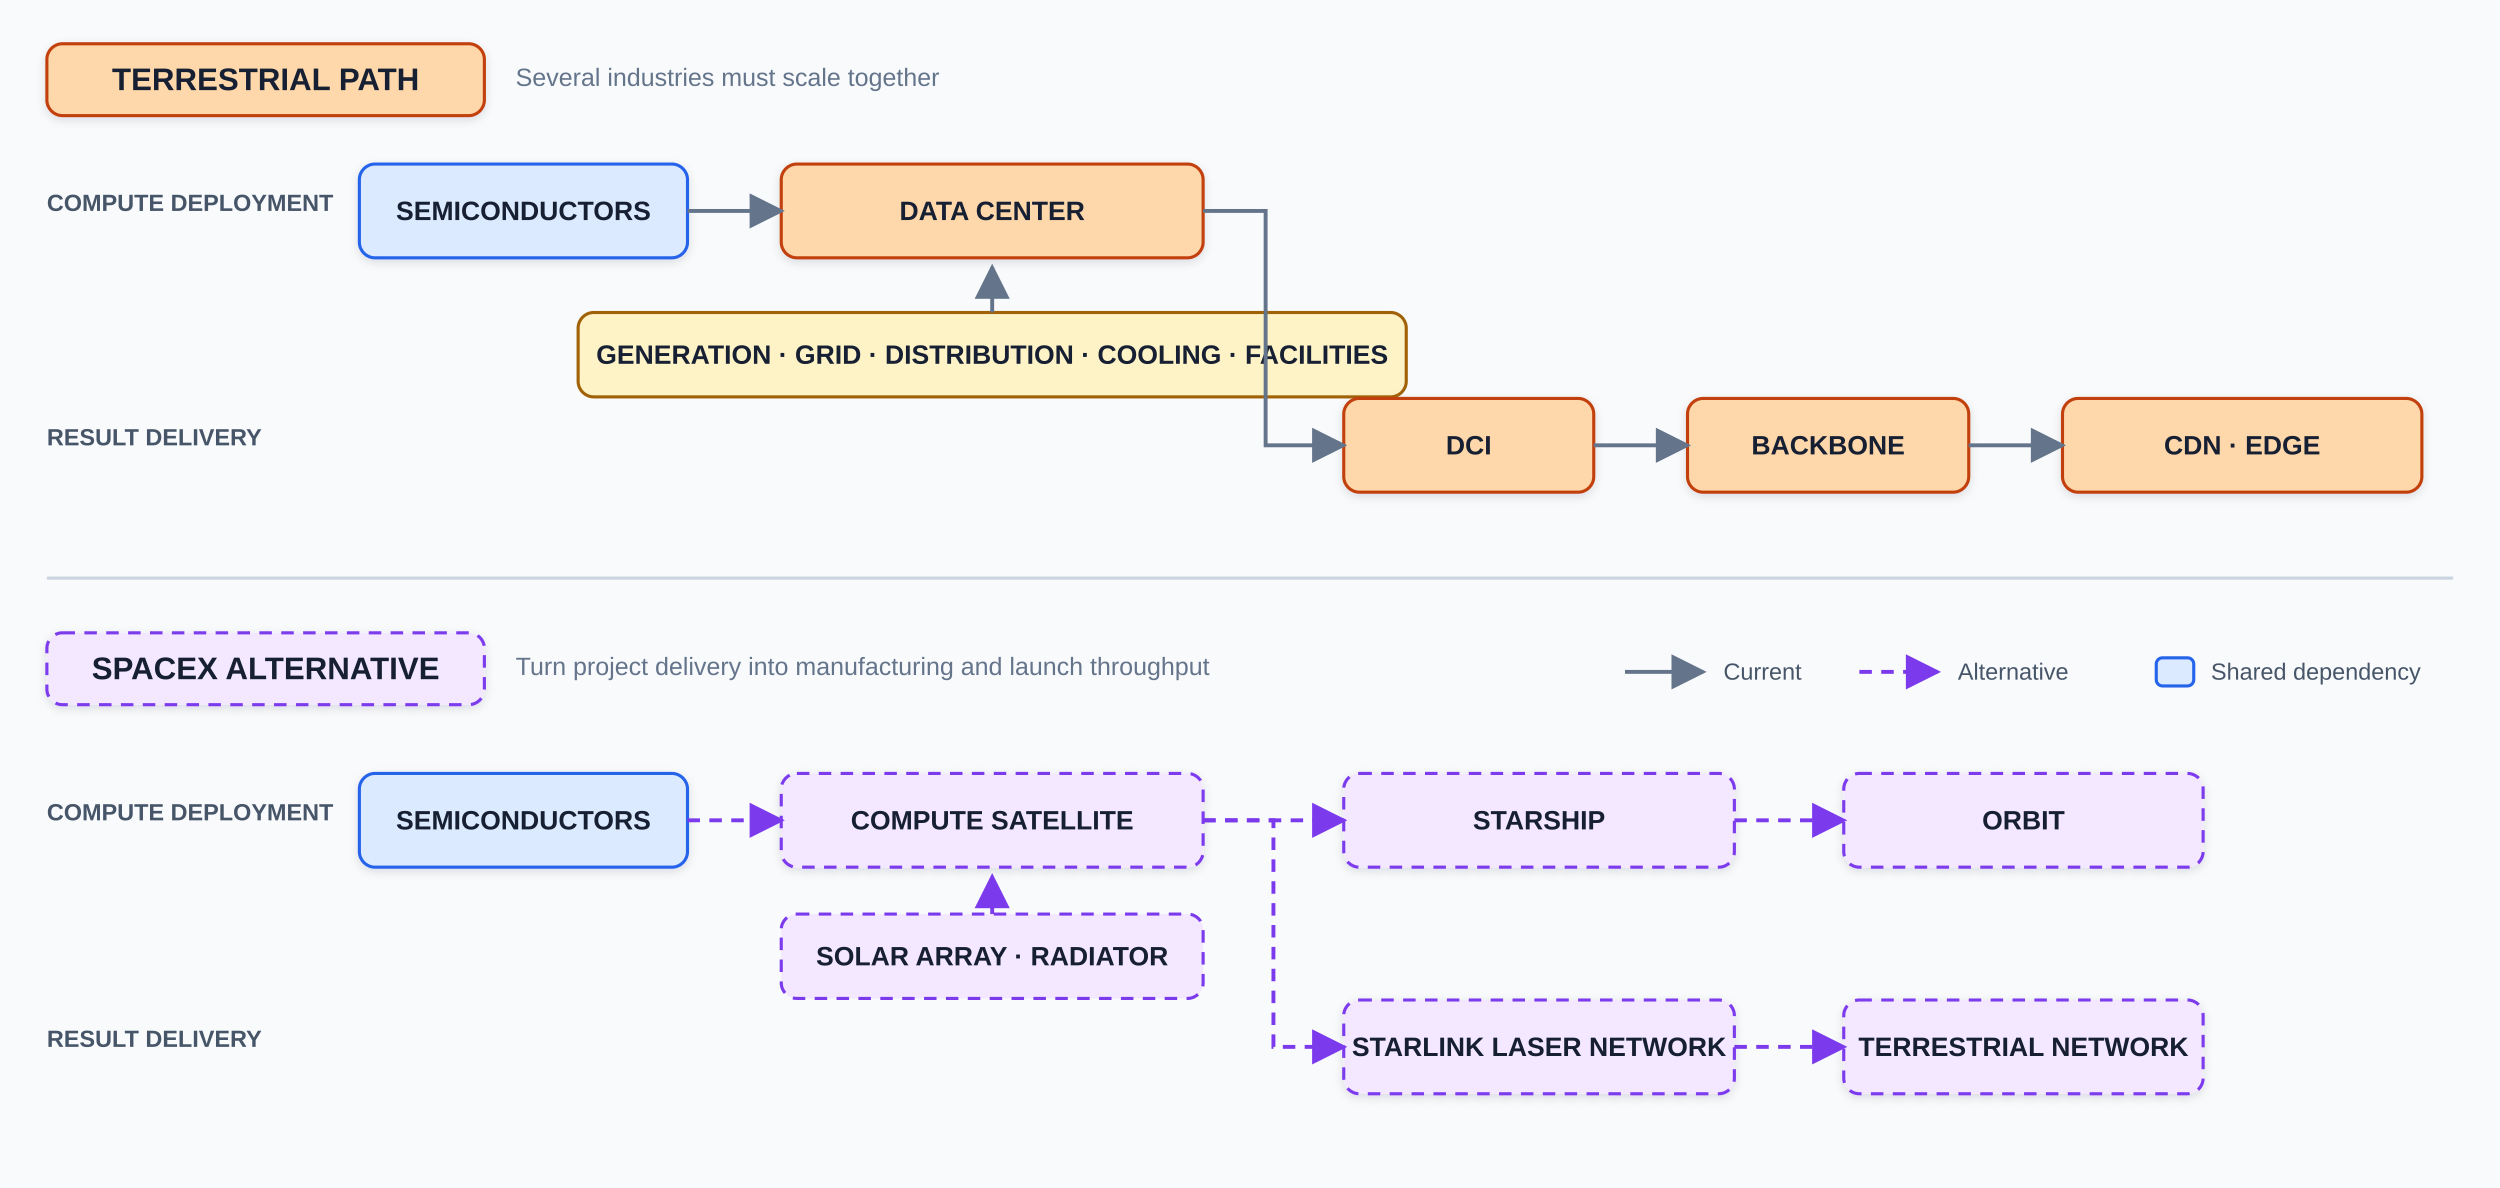
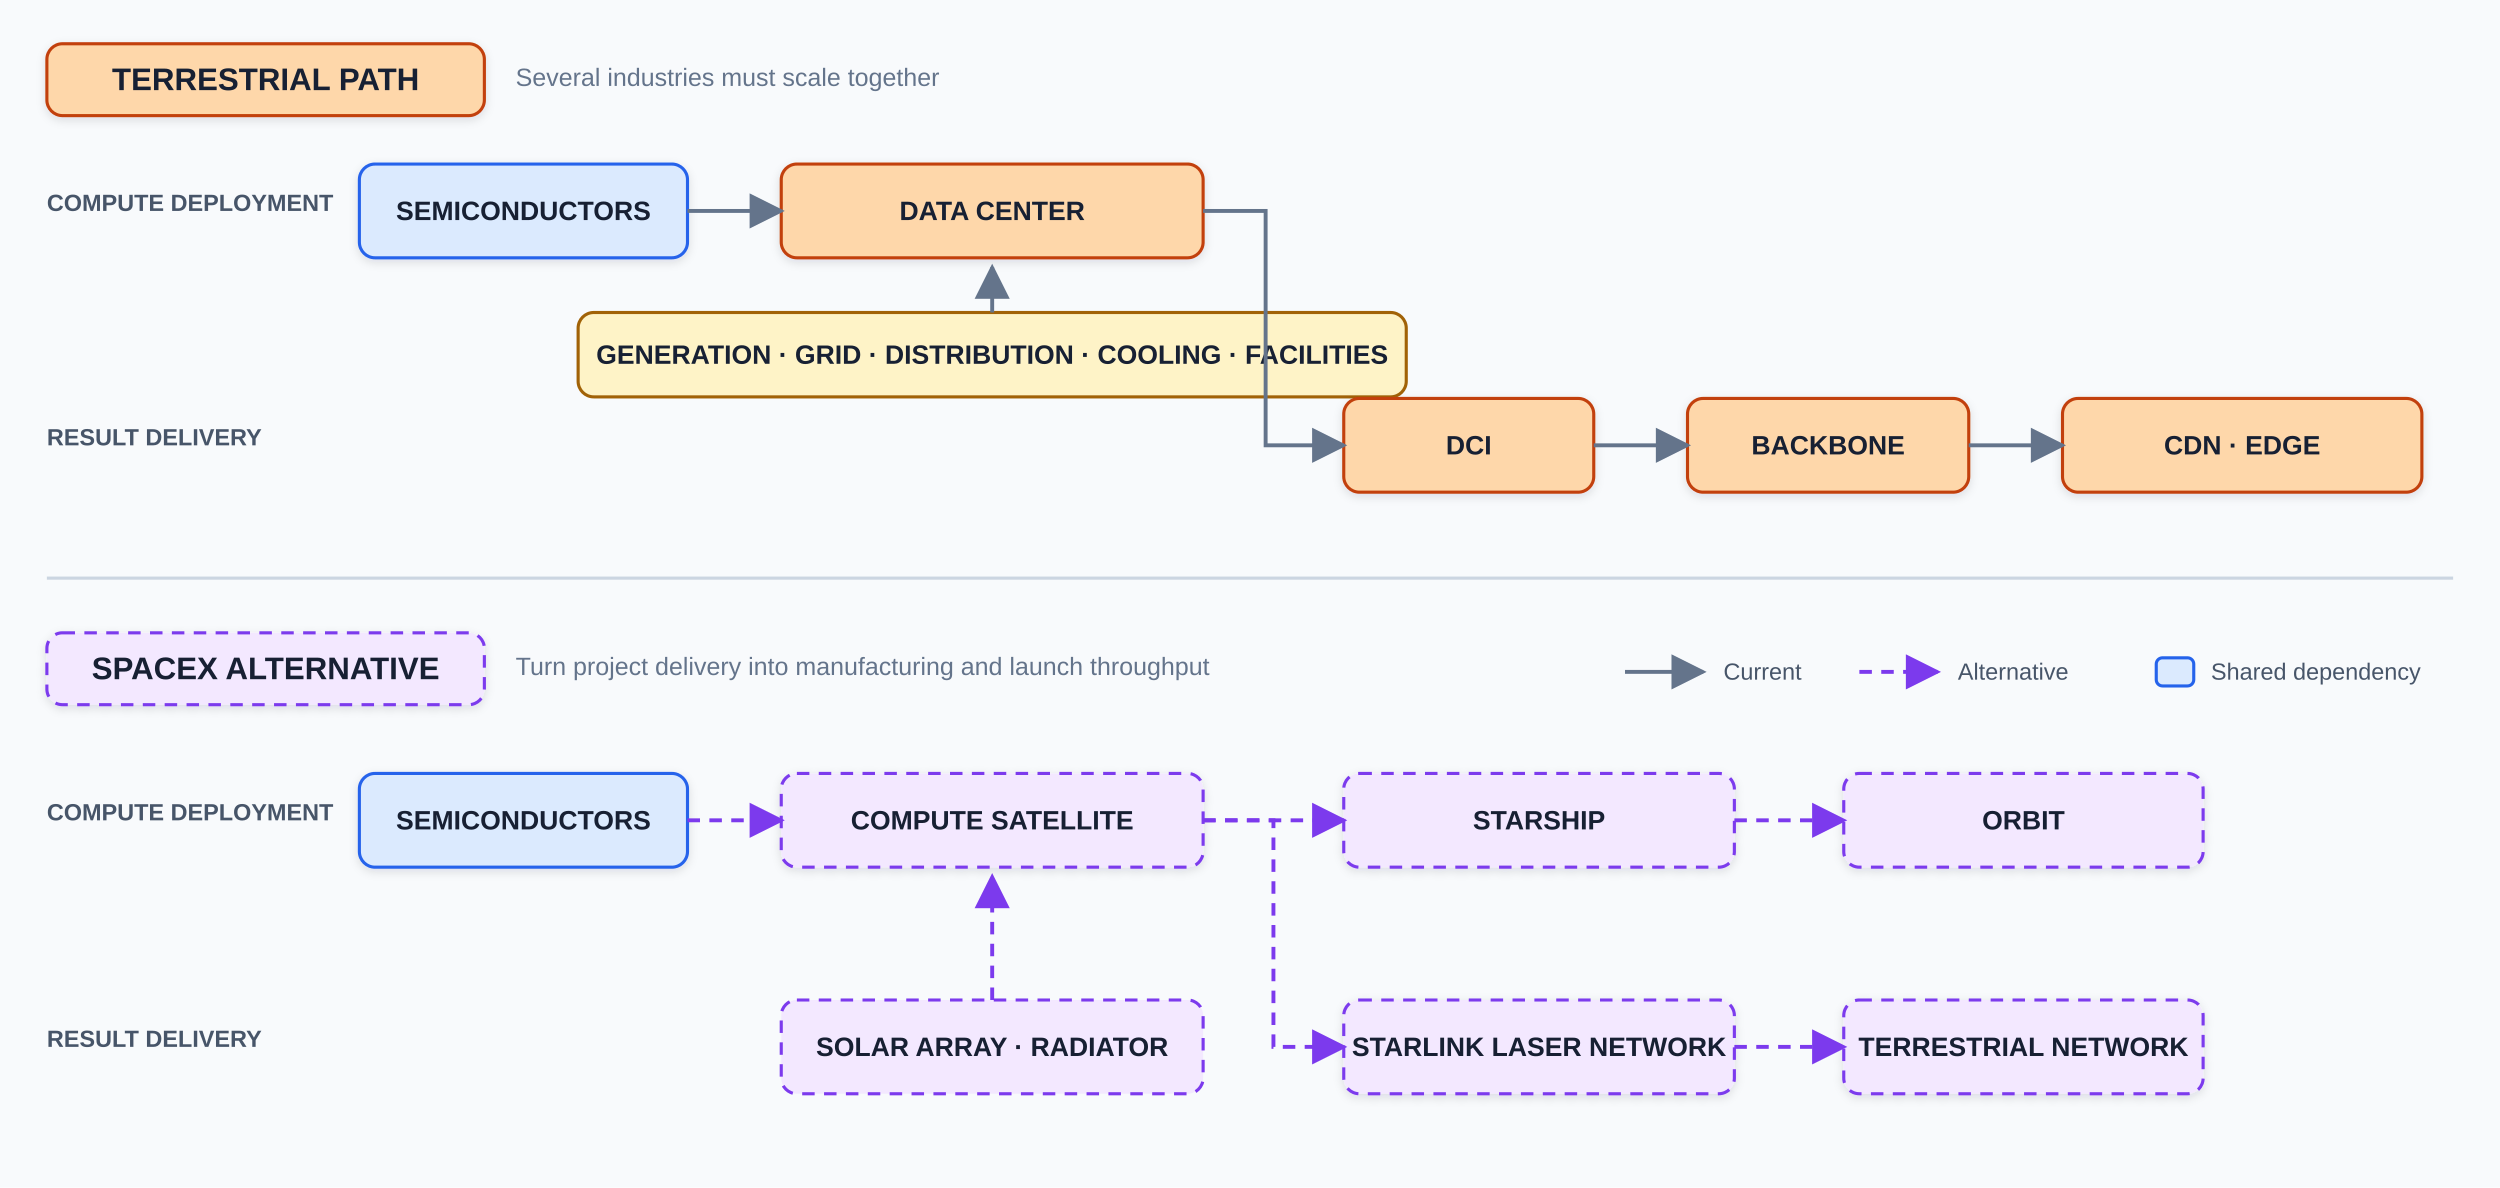
<svg xmlns="http://www.w3.org/2000/svg" width="1600" height="760" viewBox="0 0 1600 760" role="img" aria-labelledby="title desc">
  <defs>
    <marker id="arrow" viewBox="0 0 10 10" refX="9" refY="5" markerWidth="9" markerHeight="9" orient="auto-start-reverse">
      <path d="M0 0L10 5L0 10Z" fill="#64748b" />
    </marker>
    <marker id="arrow-purple" viewBox="0 0 10 10" refX="9" refY="5" markerWidth="9" markerHeight="9" orient="auto-start-reverse">
      <path d="M0 0L10 5L0 10Z" fill="#7c3aed" />
    </marker>
    <filter id="shadow" x="-20%" y="-20%" width="140%" height="140%">
      <feDropShadow dx="0" dy="2" stdDeviation="3" flood-color="#0f172a" flood-opacity="0.12" />
    </filter>
    <style>
      text{font-family:Arial,"Noto Sans",sans-serif;fill:#172033}
      .section{font-size:20px;font-weight:700}.note{font-size:16px;fill:#64748b}.lane{font-size:15px;font-weight:700;fill:#475569}
      .node-label{font-size:17px;font-weight:700;text-anchor:middle;dominant-baseline:middle}.legend{font-size:15px;fill:#475569}
      .current-badge{fill:#fed7aa;stroke:#c2410c;stroke-width:2}.alt-badge{fill:#f3e8ff;stroke:#7c3aed;stroke-width:2;stroke-dasharray:8 6}
      .shared{fill:#dbeafe;stroke:#2563eb;stroke-width:2}.current{fill:#fed7aa;stroke:#c2410c;stroke-width:2}.dependency{fill:#fef3c7;stroke:#a16207;stroke-width:2}
      .alternative{fill:#f3e8ff;stroke:#7c3aed;stroke-width:2;stroke-dasharray:8 6}.edge{fill:none;stroke:#64748b;stroke-width:2.5;marker-end:url(#arrow)}
      .alt-edge{fill:none;stroke:#7c3aed;stroke-width:2.5;stroke-dasharray:8 6;marker-end:url(#arrow-purple)}
    </style>
  </defs>
  <rect width="1600" height="760" fill="#f8fafc" />
  <rect x="30" y="28" width="280" height="46" rx="10" class="current-badge" filter="url(#shadow)" />
  <text x="170" y="52" class="section" text-anchor="middle" dominant-baseline="middle">TERRESTRIAL PATH</text>
  <text x="330" y="55" class="note">Several industries must scale together</text>
  <text x="30" y="135" class="lane">COMPUTE DEPLOYMENT</text>
  <text x="30" y="285" class="lane">RESULT DELIVERY</text>
  <rect x="230" y="105" width="210" height="60" rx="10" class="shared" filter="url(#shadow)" />
  <text x="335" y="136" class="node-label">SEMICONDUCTORS</text>
  <rect x="500" y="105" width="270" height="60" rx="10" class="current" filter="url(#shadow)" />
  <text x="635" y="136" class="node-label">DATA CENTER</text>
  <path d="M440 135H500" class="edge" />
  <rect x="370" y="200" width="530" height="54" rx="10" class="dependency" />
  <text x="635" y="228" class="node-label">GENERATION · GRID · DISTRIBUTION · COOLING · FACILITIES</text>
  <path d="M635 200V171" class="edge" />
  <rect x="860" y="255" width="160" height="60" rx="10" class="current" filter="url(#shadow)" />
  <text x="940" y="286" class="node-label">DCI</text>
  <rect x="1080" y="255" width="180" height="60" rx="10" class="current" filter="url(#shadow)" />
  <text x="1170" y="286" class="node-label">BACKBONE</text>
  <rect x="1320" y="255" width="230" height="60" rx="10" class="current" filter="url(#shadow)" />
  <text x="1435" y="286" class="node-label">CDN · EDGE</text>
  <path d="M770 135H810V285H860" class="edge" />
  <path d="M1020 285H1080" class="edge" />
  <path d="M1260 285H1320" class="edge" />
  <line x1="30" y1="370" x2="1570" y2="370" stroke="#cbd5e1" stroke-width="2" />
  <rect x="30" y="405" width="280" height="46" rx="10" class="alt-badge" filter="url(#shadow)" />
  <text x="170" y="429" class="section" text-anchor="middle" dominant-baseline="middle">SPACEX ALTERNATIVE</text>
  <text x="330" y="432" class="note">Turn project delivery into manufacturing and launch throughput</text>
  <text x="30" y="525" class="lane">COMPUTE DEPLOYMENT</text>
  <text x="30" y="670" class="lane">RESULT DELIVERY</text>
  <rect x="230" y="495" width="210" height="60" rx="10" class="shared" filter="url(#shadow)" />
  <text x="335" y="526" class="node-label">SEMICONDUCTORS</text>
  <rect x="500" y="495" width="270" height="60" rx="10" class="alternative" filter="url(#shadow)" />
  <text x="635" y="526" class="node-label">COMPUTE SATELLITE</text>
  <rect x="860" y="495" width="250" height="60" rx="10" class="alternative" filter="url(#shadow)" />
  <text x="985" y="526" class="node-label">STARSHIP</text>
  <rect x="1180" y="495" width="230" height="60" rx="10" class="alternative" filter="url(#shadow)" />
  <text x="1295" y="526" class="node-label">ORBIT</text>
  <path d="M440 525H500" class="alt-edge" />
  <path d="M770 525H860" class="alt-edge" />
  <path d="M1110 525H1180" class="alt-edge" />
-   <rect x="500" y="585" width="270" height="54" rx="10" class="alternative" />
-   <text x="635" y="613" class="node-label">SOLAR ARRAY · RADIATOR</text>
-   <path d="M635 585V561" class="alt-edge" />
+   <rect x="500" y="640" width="270" height="60" rx="10" class="alternative" />
+   <text x="635" y="671" class="node-label">SOLAR ARRAY · RADIATOR</text>
+   <path d="M635 640V561" class="alt-edge" />
  <rect x="860" y="640" width="250" height="60" rx="10" class="alternative" filter="url(#shadow)" />
  <text x="985" y="671" class="node-label">STARLINK LASER NETWORK</text>
  <rect x="1180" y="640" width="230" height="60" rx="10" class="alternative" filter="url(#shadow)" />
  <text x="1295" y="671" class="node-label">TERRESTRIAL NETWORK</text>
  <path d="M770 525H815V670H860" class="alt-edge" />
  <path d="M1110 670H1180" class="alt-edge" />
  <line x1="1040" y1="430" x2="1090" y2="430" class="edge" />
  <text x="1103" y="435" class="legend">Current</text>
  <line x1="1190" y1="430" x2="1240" y2="430" class="alt-edge" />
  <text x="1253" y="435" class="legend">Alternative</text>
  <rect x="1380" y="421" width="24" height="18" rx="4" class="shared" />
  <text x="1415" y="435" class="legend">Shared dependency</text>
</svg>
